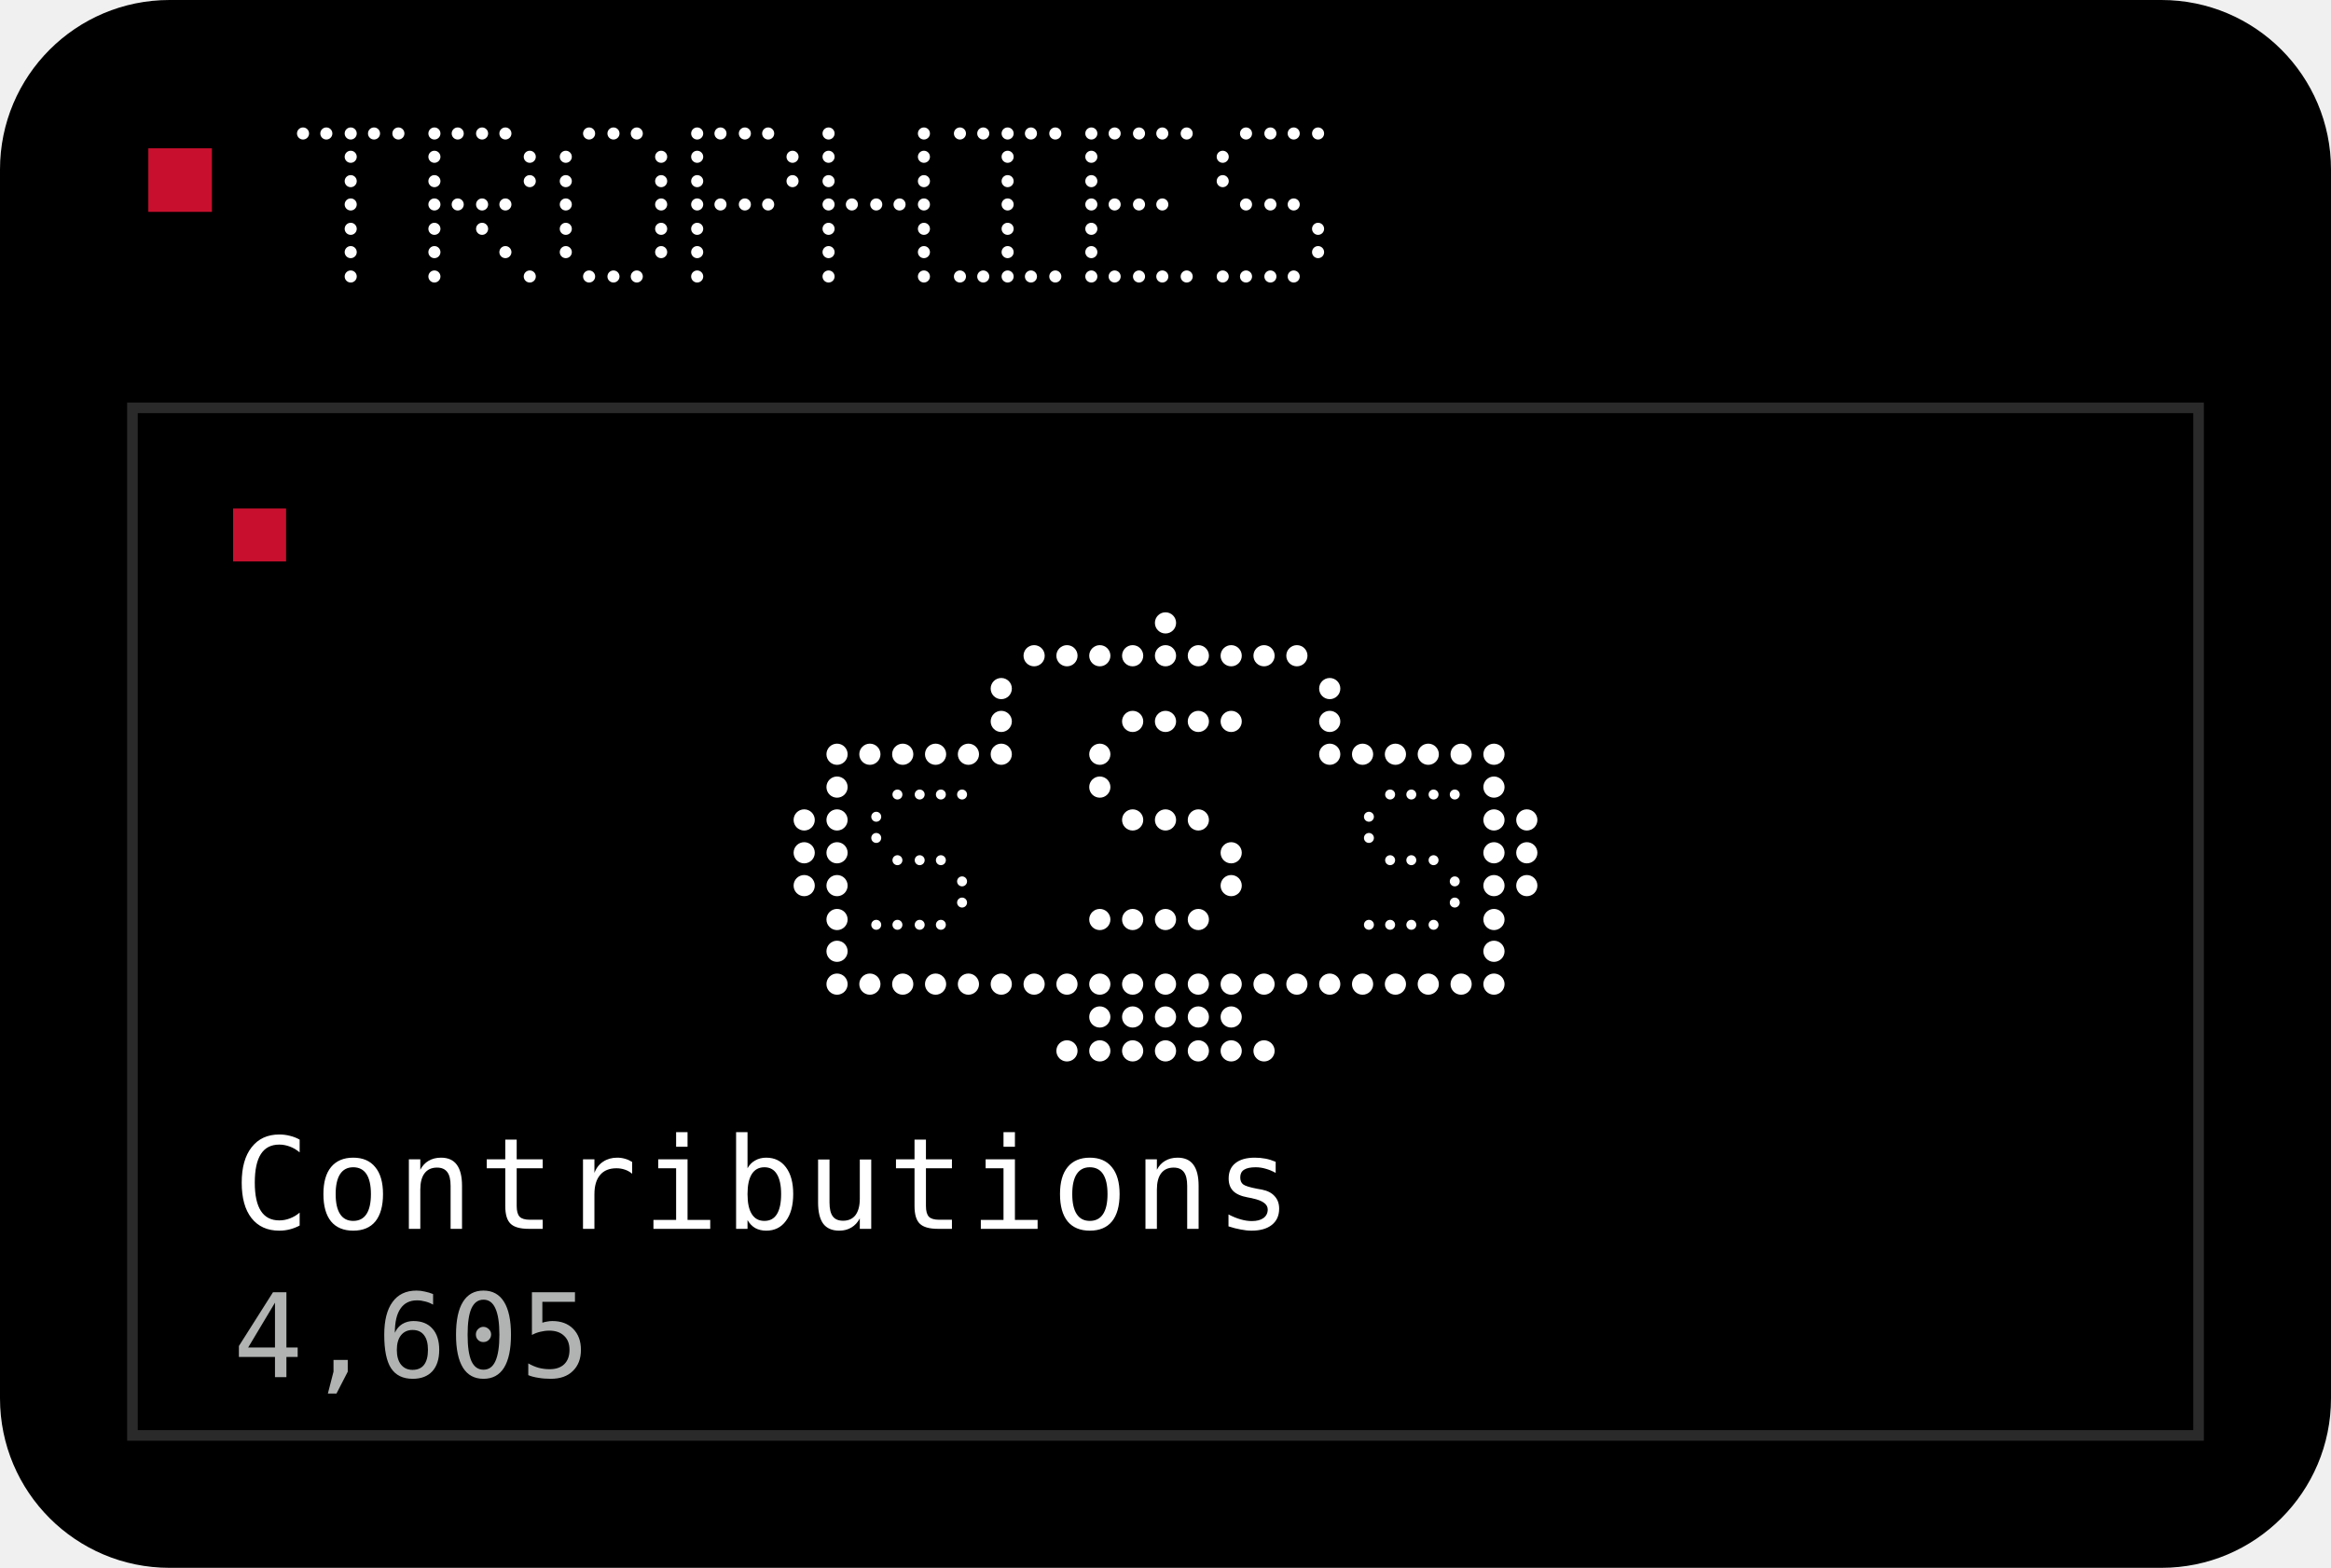
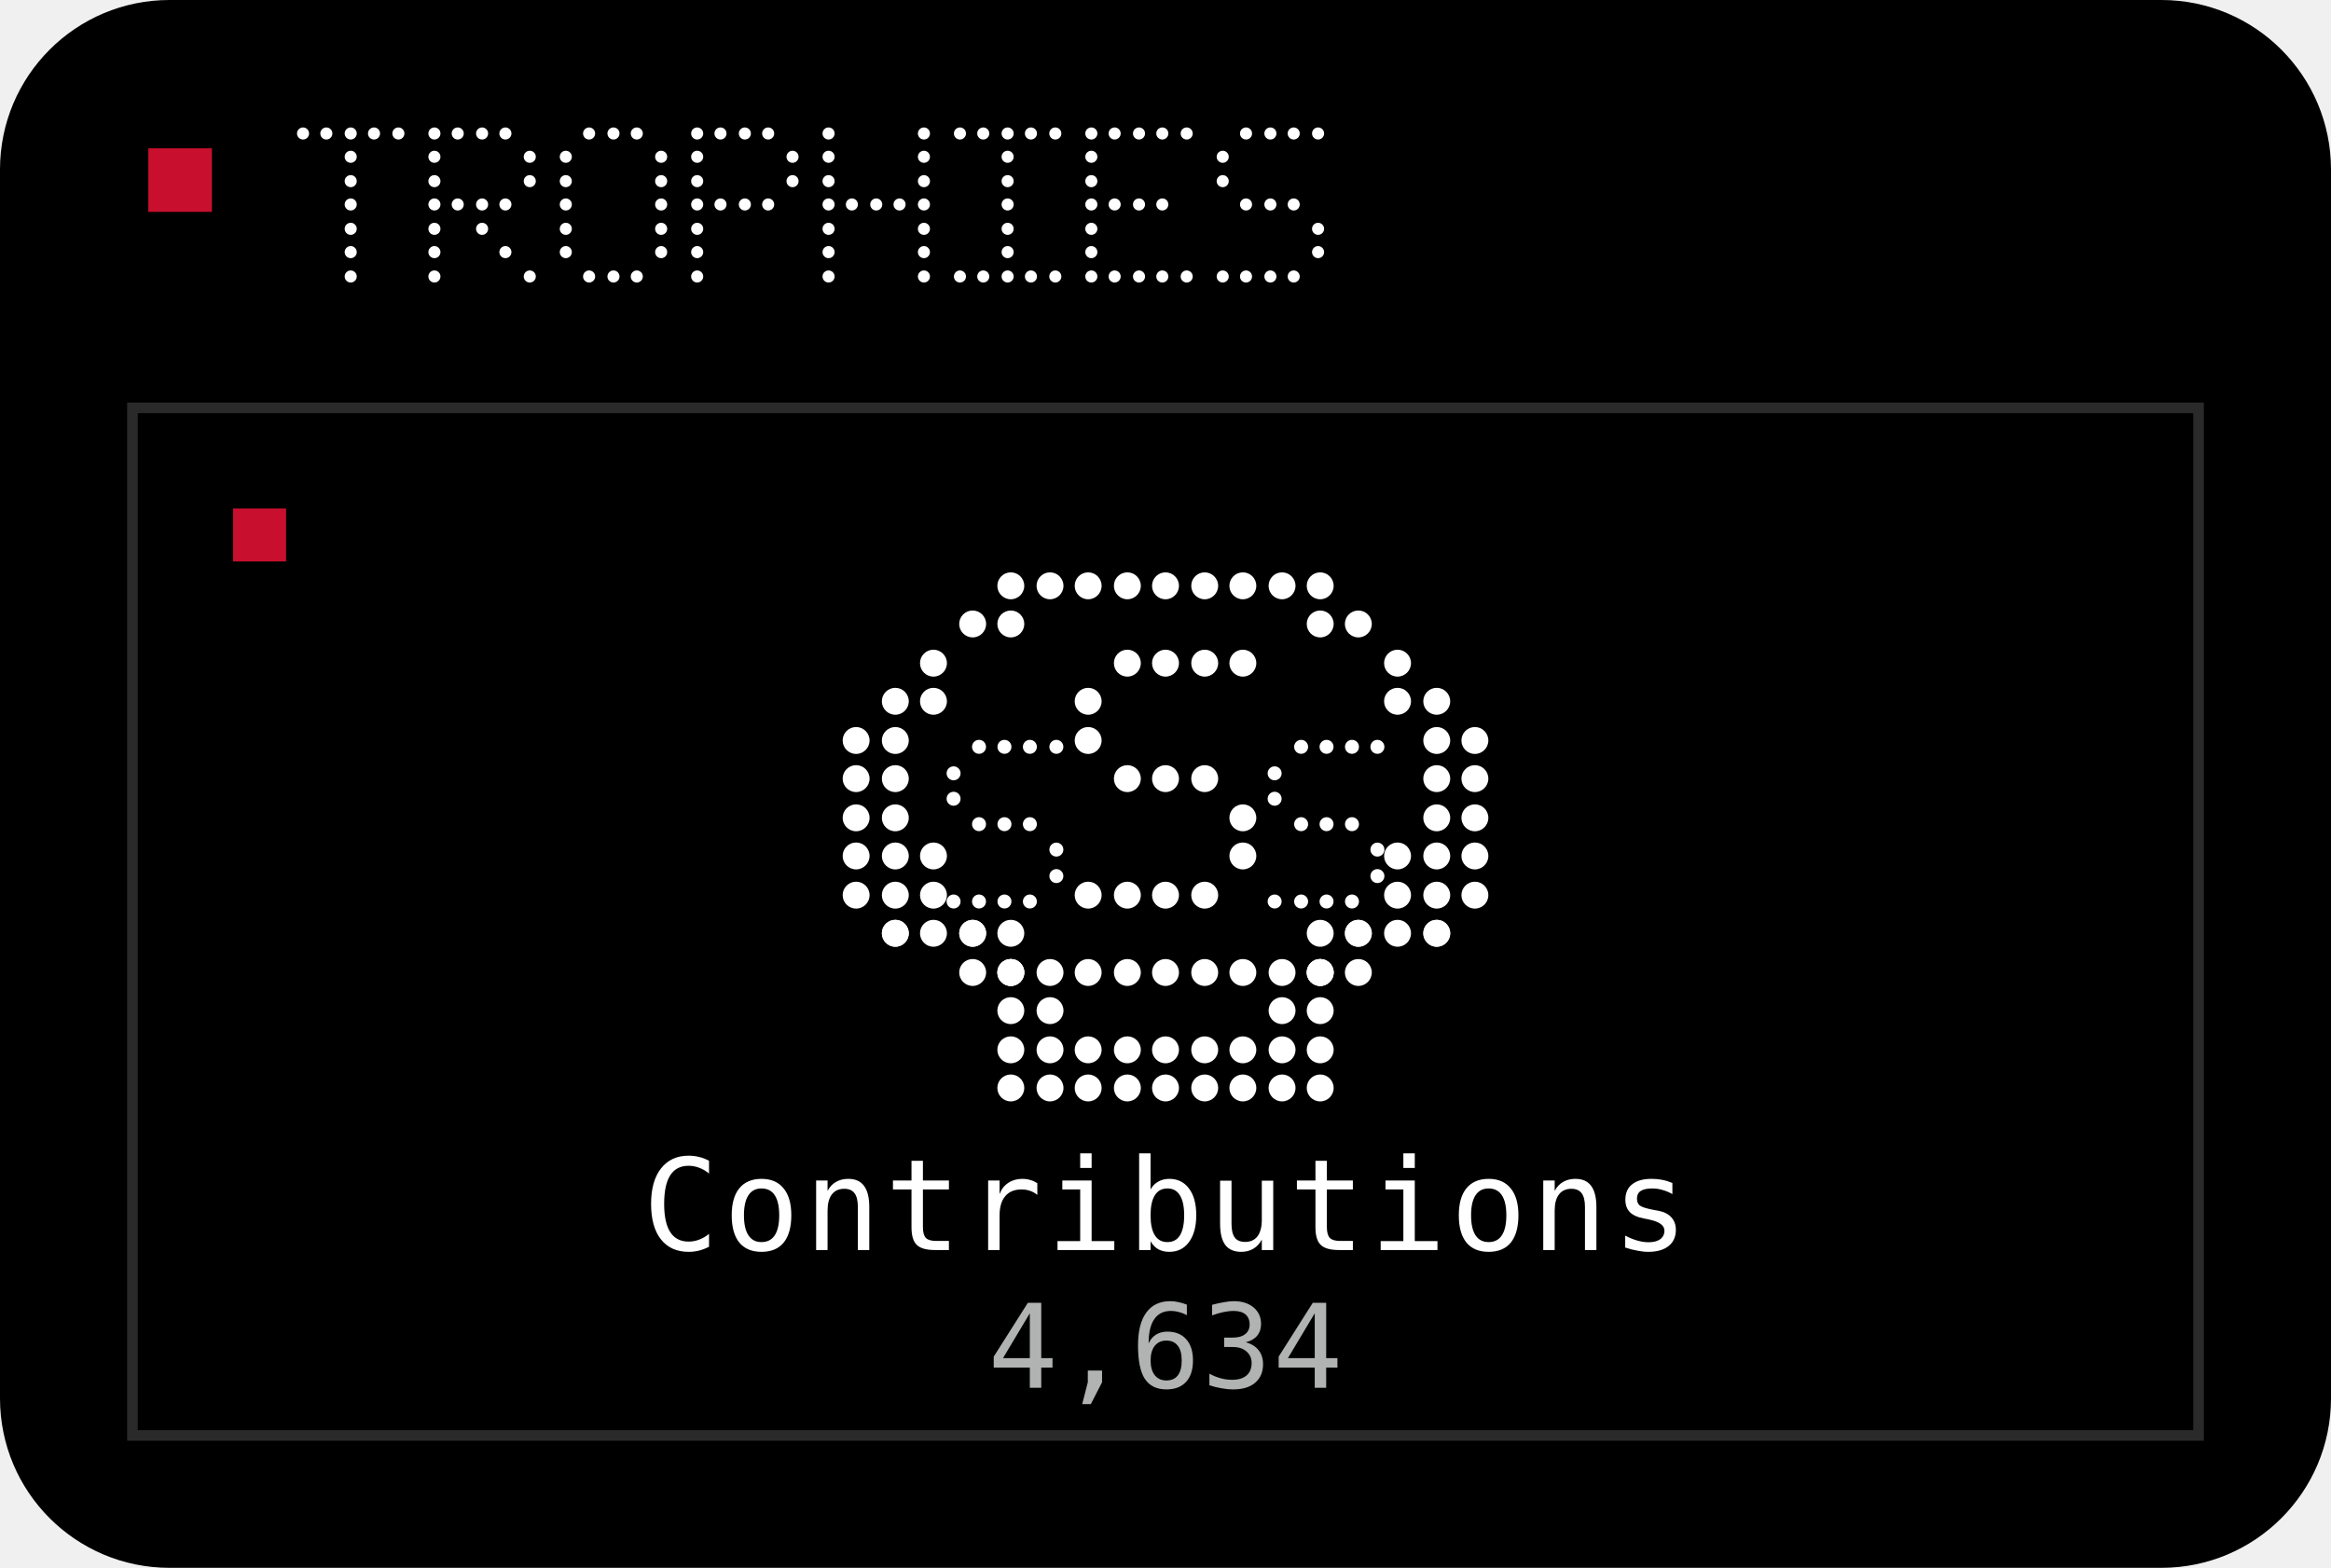
<svg xmlns="http://www.w3.org/2000/svg" width="220" height="148" viewBox="0 0 220 148" role="img">
  <rect width="220" height="148" rx="16" fill="#000000" />
  <rect x="14" y="14" width="6" height="6" fill="#C8102E" />
  <circle cx="28.6" cy="12.6" r="0.57" fill="#FFFFFF" />
  <circle cx="30.8" cy="12.6" r="0.57" fill="#FFFFFF" />
  <circle cx="33.1" cy="12.6" r="0.57" fill="#FFFFFF" />
  <circle cx="35.3" cy="12.6" r="0.57" fill="#FFFFFF" />
  <circle cx="37.6" cy="12.6" r="0.57" fill="#FFFFFF" />
  <circle cx="33.1" cy="14.8" r="0.57" fill="#FFFFFF" />
  <circle cx="33.1" cy="17.1" r="0.57" fill="#FFFFFF" />
  <circle cx="33.1" cy="19.3" r="0.57" fill="#FFFFFF" />
  <circle cx="33.1" cy="21.6" r="0.57" fill="#FFFFFF" />
  <circle cx="33.1" cy="23.8" r="0.57" fill="#FFFFFF" />
  <circle cx="33.1" cy="26.1" r="0.57" fill="#FFFFFF" />
  <circle cx="41.0" cy="12.6" r="0.57" fill="#FFFFFF" />
  <circle cx="43.2" cy="12.6" r="0.57" fill="#FFFFFF" />
  <circle cx="45.5" cy="12.6" r="0.57" fill="#FFFFFF" />
  <circle cx="47.7" cy="12.6" r="0.57" fill="#FFFFFF" />
  <circle cx="41.0" cy="14.8" r="0.57" fill="#FFFFFF" />
  <circle cx="50.0" cy="14.8" r="0.57" fill="#FFFFFF" />
  <circle cx="41.0" cy="17.1" r="0.57" fill="#FFFFFF" />
  <circle cx="50.0" cy="17.1" r="0.57" fill="#FFFFFF" />
  <circle cx="41.0" cy="19.3" r="0.57" fill="#FFFFFF" />
  <circle cx="43.2" cy="19.3" r="0.57" fill="#FFFFFF" />
  <circle cx="45.5" cy="19.3" r="0.57" fill="#FFFFFF" />
  <circle cx="47.7" cy="19.3" r="0.57" fill="#FFFFFF" />
  <circle cx="41.0" cy="21.6" r="0.57" fill="#FFFFFF" />
  <circle cx="45.5" cy="21.6" r="0.57" fill="#FFFFFF" />
  <circle cx="41.0" cy="23.8" r="0.57" fill="#FFFFFF" />
  <circle cx="47.7" cy="23.8" r="0.57" fill="#FFFFFF" />
  <circle cx="41.0" cy="26.1" r="0.57" fill="#FFFFFF" />
  <circle cx="50.0" cy="26.1" r="0.57" fill="#FFFFFF" />
  <circle cx="55.6" cy="12.6" r="0.57" fill="#FFFFFF" />
  <circle cx="57.9" cy="12.6" r="0.57" fill="#FFFFFF" />
  <circle cx="60.1" cy="12.6" r="0.57" fill="#FFFFFF" />
  <circle cx="53.4" cy="14.8" r="0.57" fill="#FFFFFF" />
  <circle cx="62.4" cy="14.8" r="0.57" fill="#FFFFFF" />
  <circle cx="53.4" cy="17.1" r="0.57" fill="#FFFFFF" />
  <circle cx="62.4" cy="17.1" r="0.57" fill="#FFFFFF" />
  <circle cx="53.4" cy="19.3" r="0.57" fill="#FFFFFF" />
  <circle cx="62.4" cy="19.3" r="0.57" fill="#FFFFFF" />
  <circle cx="53.4" cy="21.6" r="0.57" fill="#FFFFFF" />
  <circle cx="62.4" cy="21.6" r="0.57" fill="#FFFFFF" />
  <circle cx="53.4" cy="23.8" r="0.57" fill="#FFFFFF" />
  <circle cx="62.4" cy="23.8" r="0.57" fill="#FFFFFF" />
  <circle cx="55.6" cy="26.1" r="0.57" fill="#FFFFFF" />
  <circle cx="57.9" cy="26.1" r="0.57" fill="#FFFFFF" />
  <circle cx="60.1" cy="26.1" r="0.57" fill="#FFFFFF" />
  <circle cx="65.8" cy="12.6" r="0.57" fill="#FFFFFF" />
  <circle cx="68.0" cy="12.6" r="0.57" fill="#FFFFFF" />
  <circle cx="70.3" cy="12.6" r="0.57" fill="#FFFFFF" />
  <circle cx="72.5" cy="12.6" r="0.57" fill="#FFFFFF" />
  <circle cx="65.8" cy="14.8" r="0.57" fill="#FFFFFF" />
  <circle cx="74.8" cy="14.8" r="0.57" fill="#FFFFFF" />
  <circle cx="65.8" cy="17.1" r="0.57" fill="#FFFFFF" />
  <circle cx="74.8" cy="17.1" r="0.57" fill="#FFFFFF" />
  <circle cx="65.8" cy="19.3" r="0.57" fill="#FFFFFF" />
  <circle cx="68.0" cy="19.3" r="0.57" fill="#FFFFFF" />
  <circle cx="70.3" cy="19.3" r="0.57" fill="#FFFFFF" />
  <circle cx="72.5" cy="19.3" r="0.57" fill="#FFFFFF" />
  <circle cx="65.8" cy="21.6" r="0.57" fill="#FFFFFF" />
  <circle cx="65.8" cy="23.8" r="0.57" fill="#FFFFFF" />
  <circle cx="65.8" cy="26.1" r="0.57" fill="#FFFFFF" />
  <circle cx="78.2" cy="12.6" r="0.57" fill="#FFFFFF" />
  <circle cx="87.2" cy="12.6" r="0.57" fill="#FFFFFF" />
  <circle cx="78.2" cy="14.8" r="0.57" fill="#FFFFFF" />
  <circle cx="87.2" cy="14.8" r="0.57" fill="#FFFFFF" />
  <circle cx="78.2" cy="17.1" r="0.57" fill="#FFFFFF" />
  <circle cx="87.2" cy="17.1" r="0.57" fill="#FFFFFF" />
  <circle cx="78.2" cy="19.3" r="0.57" fill="#FFFFFF" />
  <circle cx="80.4" cy="19.3" r="0.57" fill="#FFFFFF" />
  <circle cx="82.7" cy="19.3" r="0.57" fill="#FFFFFF" />
  <circle cx="84.9" cy="19.3" r="0.57" fill="#FFFFFF" />
  <circle cx="87.2" cy="19.3" r="0.57" fill="#FFFFFF" />
  <circle cx="78.2" cy="21.6" r="0.57" fill="#FFFFFF" />
  <circle cx="87.2" cy="21.6" r="0.57" fill="#FFFFFF" />
  <circle cx="78.2" cy="23.8" r="0.57" fill="#FFFFFF" />
  <circle cx="87.2" cy="23.8" r="0.57" fill="#FFFFFF" />
  <circle cx="78.2" cy="26.1" r="0.57" fill="#FFFFFF" />
  <circle cx="87.2" cy="26.1" r="0.57" fill="#FFFFFF" />
  <circle cx="90.6" cy="12.6" r="0.57" fill="#FFFFFF" />
  <circle cx="92.8" cy="12.6" r="0.57" fill="#FFFFFF" />
  <circle cx="95.1" cy="12.6" r="0.57" fill="#FFFFFF" />
  <circle cx="97.3" cy="12.6" r="0.57" fill="#FFFFFF" />
  <circle cx="99.6" cy="12.6" r="0.57" fill="#FFFFFF" />
  <circle cx="95.1" cy="14.8" r="0.57" fill="#FFFFFF" />
  <circle cx="95.1" cy="17.1" r="0.57" fill="#FFFFFF" />
  <circle cx="95.1" cy="19.3" r="0.57" fill="#FFFFFF" />
  <circle cx="95.1" cy="21.6" r="0.57" fill="#FFFFFF" />
  <circle cx="95.1" cy="23.8" r="0.57" fill="#FFFFFF" />
  <circle cx="90.6" cy="26.1" r="0.57" fill="#FFFFFF" />
  <circle cx="92.8" cy="26.1" r="0.57" fill="#FFFFFF" />
  <circle cx="95.1" cy="26.1" r="0.57" fill="#FFFFFF" />
  <circle cx="97.3" cy="26.1" r="0.57" fill="#FFFFFF" />
  <circle cx="99.6" cy="26.1" r="0.57" fill="#FFFFFF" />
  <circle cx="103.0" cy="12.6" r="0.57" fill="#FFFFFF" />
  <circle cx="105.2" cy="12.6" r="0.57" fill="#FFFFFF" />
  <circle cx="107.5" cy="12.6" r="0.57" fill="#FFFFFF" />
  <circle cx="109.7" cy="12.6" r="0.57" fill="#FFFFFF" />
  <circle cx="112.0" cy="12.6" r="0.57" fill="#FFFFFF" />
  <circle cx="103.0" cy="14.8" r="0.57" fill="#FFFFFF" />
  <circle cx="103.0" cy="17.1" r="0.57" fill="#FFFFFF" />
  <circle cx="103.0" cy="19.3" r="0.57" fill="#FFFFFF" />
  <circle cx="105.2" cy="19.3" r="0.57" fill="#FFFFFF" />
  <circle cx="107.5" cy="19.3" r="0.57" fill="#FFFFFF" />
  <circle cx="109.7" cy="19.3" r="0.57" fill="#FFFFFF" />
  <circle cx="103.0" cy="21.6" r="0.57" fill="#FFFFFF" />
  <circle cx="103.0" cy="23.8" r="0.57" fill="#FFFFFF" />
  <circle cx="103.0" cy="26.1" r="0.57" fill="#FFFFFF" />
  <circle cx="105.2" cy="26.1" r="0.57" fill="#FFFFFF" />
  <circle cx="107.5" cy="26.1" r="0.57" fill="#FFFFFF" />
  <circle cx="109.7" cy="26.1" r="0.57" fill="#FFFFFF" />
  <circle cx="112.0" cy="26.1" r="0.57" fill="#FFFFFF" />
  <circle cx="117.6" cy="12.6" r="0.57" fill="#FFFFFF" />
  <circle cx="119.9" cy="12.6" r="0.57" fill="#FFFFFF" />
  <circle cx="122.1" cy="12.6" r="0.57" fill="#FFFFFF" />
  <circle cx="124.4" cy="12.6" r="0.57" fill="#FFFFFF" />
  <circle cx="115.4" cy="14.8" r="0.57" fill="#FFFFFF" />
  <circle cx="115.4" cy="17.1" r="0.57" fill="#FFFFFF" />
  <circle cx="117.6" cy="19.3" r="0.57" fill="#FFFFFF" />
  <circle cx="119.9" cy="19.3" r="0.57" fill="#FFFFFF" />
  <circle cx="122.1" cy="19.3" r="0.57" fill="#FFFFFF" />
  <circle cx="124.4" cy="21.6" r="0.57" fill="#FFFFFF" />
  <circle cx="124.4" cy="23.8" r="0.57" fill="#FFFFFF" />
  <circle cx="115.4" cy="26.1" r="0.57" fill="#FFFFFF" />
  <circle cx="117.6" cy="26.1" r="0.57" fill="#FFFFFF" />
  <circle cx="119.9" cy="26.1" r="0.57" fill="#FFFFFF" />
  <circle cx="122.1" cy="26.1" r="0.57" fill="#FFFFFF" />
  <rect x="12.5" y="38.5" width="195.0" height="97.0" fill="none" stroke="#2A2A2A" />
  <rect x="22.0" y="48.0" width="5" height="5" fill="#C8102E" />
-   <circle cx="110.0" cy="58.8" r="1.00" fill="#FFFFFF" />
-   <circle cx="97.6" cy="61.9" r="1.00" fill="#FFFFFF" />
-   <circle cx="100.7" cy="61.9" r="1.00" fill="#FFFFFF" />
-   <circle cx="103.8" cy="61.9" r="1.00" fill="#FFFFFF" />
-   <circle cx="106.9" cy="61.9" r="1.00" fill="#FFFFFF" />
-   <circle cx="110.0" cy="61.9" r="1.00" fill="#FFFFFF" />
-   <circle cx="113.1" cy="61.9" r="1.00" fill="#FFFFFF" />
-   <circle cx="116.2" cy="61.9" r="1.00" fill="#FFFFFF" />
-   <circle cx="119.3" cy="61.9" r="1.00" fill="#FFFFFF" />
-   <circle cx="122.4" cy="61.9" r="1.00" fill="#FFFFFF" />
-   <circle cx="94.5" cy="65.0" r="1.00" fill="#FFFFFF" />
-   <circle cx="125.5" cy="65.0" r="1.00" fill="#FFFFFF" />
-   <circle cx="94.5" cy="68.1" r="1.00" fill="#FFFFFF" />
-   <circle cx="125.5" cy="68.1" r="1.00" fill="#FFFFFF" />
-   <circle cx="94.5" cy="71.2" r="1.00" fill="#FFFFFF" />
-   <circle cx="125.5" cy="71.2" r="1.00" fill="#FFFFFF" />
-   <circle cx="82.1" cy="71.2" r="1.00" fill="#FFFFFF" />
-   <circle cx="85.2" cy="71.2" r="1.00" fill="#FFFFFF" />
-   <circle cx="88.3" cy="71.2" r="1.00" fill="#FFFFFF" />
-   <circle cx="91.4" cy="71.2" r="1.00" fill="#FFFFFF" />
-   <circle cx="79.0" cy="71.2" r="1.00" fill="#FFFFFF" />
-   <circle cx="128.6" cy="71.2" r="1.00" fill="#FFFFFF" />
-   <circle cx="131.7" cy="71.2" r="1.00" fill="#FFFFFF" />
-   <circle cx="134.8" cy="71.2" r="1.00" fill="#FFFFFF" />
-   <circle cx="137.9" cy="71.2" r="1.00" fill="#FFFFFF" />
-   <circle cx="141.0" cy="71.2" r="1.00" fill="#FFFFFF" />
-   <circle cx="79.0" cy="74.3" r="1.00" fill="#FFFFFF" />
-   <circle cx="141.0" cy="74.3" r="1.00" fill="#FFFFFF" />
-   <circle cx="79.0" cy="77.4" r="1.00" fill="#FFFFFF" />
-   <circle cx="141.0" cy="77.4" r="1.00" fill="#FFFFFF" />
-   <circle cx="79.0" cy="80.5" r="1.00" fill="#FFFFFF" />
-   <circle cx="141.0" cy="80.5" r="1.00" fill="#FFFFFF" />
-   <circle cx="79.0" cy="83.6" r="1.00" fill="#FFFFFF" />
-   <circle cx="141.0" cy="83.6" r="1.00" fill="#FFFFFF" />
-   <circle cx="79.0" cy="86.8" r="1.00" fill="#FFFFFF" />
-   <circle cx="141.0" cy="86.8" r="1.00" fill="#FFFFFF" />
-   <circle cx="79.0" cy="89.8" r="1.00" fill="#FFFFFF" />
-   <circle cx="141.0" cy="89.8" r="1.00" fill="#FFFFFF" />
-   <circle cx="75.9" cy="77.4" r="1.00" fill="#FFFFFF" />
-   <circle cx="75.9" cy="80.5" r="1.00" fill="#FFFFFF" />
-   <circle cx="75.9" cy="83.6" r="1.00" fill="#FFFFFF" />
-   <circle cx="144.1" cy="77.4" r="1.00" fill="#FFFFFF" />
-   <circle cx="144.1" cy="80.5" r="1.00" fill="#FFFFFF" />
-   <circle cx="144.1" cy="83.6" r="1.00" fill="#FFFFFF" />
-   <circle cx="79.0" cy="92.9" r="1.00" fill="#FFFFFF" />
-   <circle cx="82.1" cy="92.9" r="1.00" fill="#FFFFFF" />
-   <circle cx="85.2" cy="92.9" r="1.00" fill="#FFFFFF" />
-   <circle cx="88.3" cy="92.9" r="1.00" fill="#FFFFFF" />
-   <circle cx="91.4" cy="92.9" r="1.00" fill="#FFFFFF" />
-   <circle cx="94.5" cy="92.9" r="1.00" fill="#FFFFFF" />
-   <circle cx="97.6" cy="92.9" r="1.00" fill="#FFFFFF" />
-   <circle cx="100.7" cy="92.9" r="1.00" fill="#FFFFFF" />
-   <circle cx="103.8" cy="92.9" r="1.00" fill="#FFFFFF" />
-   <circle cx="106.9" cy="92.9" r="1.00" fill="#FFFFFF" />
-   <circle cx="110.0" cy="92.9" r="1.00" fill="#FFFFFF" />
-   <circle cx="113.1" cy="92.9" r="1.00" fill="#FFFFFF" />
-   <circle cx="116.2" cy="92.9" r="1.00" fill="#FFFFFF" />
-   <circle cx="119.3" cy="92.9" r="1.00" fill="#FFFFFF" />
-   <circle cx="122.4" cy="92.9" r="1.00" fill="#FFFFFF" />
-   <circle cx="125.5" cy="92.9" r="1.00" fill="#FFFFFF" />
-   <circle cx="128.6" cy="92.9" r="1.00" fill="#FFFFFF" />
-   <circle cx="131.7" cy="92.9" r="1.00" fill="#FFFFFF" />
-   <circle cx="134.8" cy="92.9" r="1.00" fill="#FFFFFF" />
-   <circle cx="137.9" cy="92.9" r="1.00" fill="#FFFFFF" />
-   <circle cx="141.0" cy="92.9" r="1.00" fill="#FFFFFF" />
-   <circle cx="103.8" cy="96.0" r="1.00" fill="#FFFFFF" />
-   <circle cx="106.9" cy="96.0" r="1.00" fill="#FFFFFF" />
-   <circle cx="110.0" cy="96.0" r="1.00" fill="#FFFFFF" />
-   <circle cx="113.1" cy="96.0" r="1.00" fill="#FFFFFF" />
-   <circle cx="116.2" cy="96.0" r="1.00" fill="#FFFFFF" />
-   <circle cx="100.7" cy="99.2" r="1.00" fill="#FFFFFF" />
-   <circle cx="103.8" cy="99.2" r="1.00" fill="#FFFFFF" />
-   <circle cx="106.9" cy="99.2" r="1.00" fill="#FFFFFF" />
-   <circle cx="110.0" cy="99.2" r="1.00" fill="#FFFFFF" />
-   <circle cx="113.1" cy="99.2" r="1.00" fill="#FFFFFF" />
-   <circle cx="116.2" cy="99.2" r="1.00" fill="#FFFFFF" />
-   <circle cx="119.3" cy="99.2" r="1.00" fill="#FFFFFF" />
-   <circle cx="106.9" cy="68.1" r="1.00" fill="#FFFFFF" />
-   <circle cx="110.0" cy="68.1" r="1.00" fill="#FFFFFF" />
-   <circle cx="113.1" cy="68.1" r="1.00" fill="#FFFFFF" />
-   <circle cx="116.2" cy="68.1" r="1.00" fill="#FFFFFF" />
-   <circle cx="103.8" cy="71.2" r="1.00" fill="#FFFFFF" />
-   <circle cx="103.8" cy="74.3" r="1.00" fill="#FFFFFF" />
-   <circle cx="106.9" cy="77.4" r="1.00" fill="#FFFFFF" />
-   <circle cx="110.0" cy="77.4" r="1.00" fill="#FFFFFF" />
-   <circle cx="113.1" cy="77.4" r="1.00" fill="#FFFFFF" />
-   <circle cx="116.2" cy="80.5" r="1.00" fill="#FFFFFF" />
-   <circle cx="116.2" cy="83.6" r="1.00" fill="#FFFFFF" />
-   <circle cx="103.8" cy="86.8" r="1.00" fill="#FFFFFF" />
-   <circle cx="106.9" cy="86.8" r="1.00" fill="#FFFFFF" />
-   <circle cx="110.0" cy="86.8" r="1.00" fill="#FFFFFF" />
-   <circle cx="113.1" cy="86.8" r="1.00" fill="#FFFFFF" />
-   <circle cx="84.7" cy="75.0" r="0.47" fill="#FFFFFF" />
-   <circle cx="86.8" cy="75.0" r="0.47" fill="#FFFFFF" />
-   <circle cx="88.8" cy="75.0" r="0.47" fill="#FFFFFF" />
-   <circle cx="90.8" cy="75.0" r="0.47" fill="#FFFFFF" />
-   <circle cx="82.7" cy="77.1" r="0.47" fill="#FFFFFF" />
-   <circle cx="82.7" cy="79.1" r="0.47" fill="#FFFFFF" />
-   <circle cx="84.7" cy="81.2" r="0.47" fill="#FFFFFF" />
-   <circle cx="86.8" cy="81.2" r="0.47" fill="#FFFFFF" />
-   <circle cx="88.8" cy="81.2" r="0.47" fill="#FFFFFF" />
-   <circle cx="90.8" cy="83.2" r="0.47" fill="#FFFFFF" />
-   <circle cx="90.8" cy="85.2" r="0.47" fill="#FFFFFF" />
-   <circle cx="82.7" cy="87.3" r="0.47" fill="#FFFFFF" />
-   <circle cx="84.7" cy="87.3" r="0.47" fill="#FFFFFF" />
-   <circle cx="86.8" cy="87.3" r="0.47" fill="#FFFFFF" />
-   <circle cx="88.8" cy="87.3" r="0.47" fill="#FFFFFF" />
-   <circle cx="131.2" cy="75.0" r="0.47" fill="#FFFFFF" />
-   <circle cx="133.2" cy="75.0" r="0.47" fill="#FFFFFF" />
-   <circle cx="135.3" cy="75.0" r="0.47" fill="#FFFFFF" />
-   <circle cx="137.3" cy="75.0" r="0.47" fill="#FFFFFF" />
-   <circle cx="129.2" cy="77.1" r="0.47" fill="#FFFFFF" />
-   <circle cx="129.2" cy="79.1" r="0.47" fill="#FFFFFF" />
-   <circle cx="131.2" cy="81.2" r="0.47" fill="#FFFFFF" />
-   <circle cx="133.2" cy="81.2" r="0.47" fill="#FFFFFF" />
-   <circle cx="135.3" cy="81.2" r="0.47" fill="#FFFFFF" />
-   <circle cx="137.3" cy="83.2" r="0.47" fill="#FFFFFF" />
-   <circle cx="137.3" cy="85.2" r="0.47" fill="#FFFFFF" />
-   <circle cx="129.2" cy="87.3" r="0.47" fill="#FFFFFF" />
-   <circle cx="131.2" cy="87.3" r="0.47" fill="#FFFFFF" />
-   <circle cx="133.2" cy="87.3" r="0.47" fill="#FFFFFF" />
-   <circle cx="135.3" cy="87.3" r="0.47" fill="#FFFFFF" />
-   <text x="22" y="116" fill="#FFFFFF" text-anchor="start" font-family="ui-monospace, Geist Mono, monospace" font-size="12" letter-spacing="0.5" dominant-baseline="auto">Contributions</text>
-   <text x="22" y="130" fill="#B1B3B3" text-anchor="start" font-family="ui-monospace, Geist Mono, monospace" font-size="11" letter-spacing="0.15" dominant-baseline="auto">4,605</text>
+   <circle cx="95.4" cy="55.3" r="1.27" fill="#FFFFFF" />
+   <circle cx="99.1" cy="55.3" r="1.27" fill="#FFFFFF" />
+   <circle cx="102.7" cy="55.3" r="1.27" fill="#FFFFFF" />
+   <circle cx="106.4" cy="55.3" r="1.27" fill="#FFFFFF" />
+   <circle cx="110.0" cy="55.3" r="1.27" fill="#FFFFFF" />
+   <circle cx="113.7" cy="55.3" r="1.27" fill="#FFFFFF" />
+   <circle cx="117.3" cy="55.3" r="1.27" fill="#FFFFFF" />
+   <circle cx="121.0" cy="55.3" r="1.27" fill="#FFFFFF" />
+   <circle cx="124.6" cy="55.3" r="1.27" fill="#FFFFFF" />
+   <circle cx="128.2" cy="58.9" r="1.27" fill="#FFFFFF" />
+   <circle cx="91.8" cy="58.9" r="1.27" fill="#FFFFFF" />
+   <circle cx="95.4" cy="58.9" r="1.27" fill="#FFFFFF" />
+   <circle cx="124.6" cy="58.9" r="1.27" fill="#FFFFFF" />
+   <circle cx="88.1" cy="62.6" r="1.27" fill="#FFFFFF" />
+   <circle cx="131.9" cy="62.6" r="1.27" fill="#FFFFFF" />
+   <circle cx="84.5" cy="66.2" r="1.27" fill="#FFFFFF" />
+   <circle cx="88.1" cy="66.2" r="1.27" fill="#FFFFFF" />
+   <circle cx="131.9" cy="66.2" r="1.27" fill="#FFFFFF" />
+   <circle cx="135.6" cy="66.2" r="1.27" fill="#FFFFFF" />
+   <circle cx="84.5" cy="69.9" r="1.27" fill="#FFFFFF" />
+   <circle cx="135.6" cy="69.9" r="1.27" fill="#FFFFFF" />
+   <circle cx="84.5" cy="73.5" r="1.27" fill="#FFFFFF" />
+   <circle cx="135.6" cy="73.5" r="1.27" fill="#FFFFFF" />
+   <circle cx="84.5" cy="77.2" r="1.27" fill="#FFFFFF" />
+   <circle cx="135.6" cy="77.2" r="1.27" fill="#FFFFFF" />
+   <circle cx="84.5" cy="80.8" r="1.27" fill="#FFFFFF" />
+   <circle cx="88.1" cy="80.8" r="1.27" fill="#FFFFFF" />
+   <circle cx="131.9" cy="80.8" r="1.27" fill="#FFFFFF" />
+   <circle cx="135.6" cy="80.8" r="1.27" fill="#FFFFFF" />
+   <circle cx="88.1" cy="84.5" r="1.27" fill="#FFFFFF" />
+   <circle cx="131.9" cy="84.5" r="1.27" fill="#FFFFFF" />
+   <circle cx="128.2" cy="88.1" r="1.27" fill="#FFFFFF" />
+   <circle cx="91.8" cy="88.1" r="1.27" fill="#FFFFFF" />
+   <circle cx="95.4" cy="88.1" r="1.27" fill="#FFFFFF" />
+   <circle cx="124.6" cy="88.1" r="1.27" fill="#FFFFFF" />
+   <circle cx="95.4" cy="91.8" r="1.27" fill="#FFFFFF" />
+   <circle cx="99.1" cy="91.8" r="1.27" fill="#FFFFFF" />
+   <circle cx="102.7" cy="91.8" r="1.27" fill="#FFFFFF" />
+   <circle cx="106.4" cy="91.8" r="1.27" fill="#FFFFFF" />
+   <circle cx="110.0" cy="91.8" r="1.27" fill="#FFFFFF" />
+   <circle cx="113.7" cy="91.8" r="1.27" fill="#FFFFFF" />
+   <circle cx="117.3" cy="91.8" r="1.27" fill="#FFFFFF" />
+   <circle cx="121.0" cy="91.8" r="1.27" fill="#FFFFFF" />
+   <circle cx="124.6" cy="91.8" r="1.27" fill="#FFFFFF" />
+   <circle cx="80.8" cy="69.9" r="1.27" fill="#FFFFFF" />
+   <circle cx="139.2" cy="69.9" r="1.27" fill="#FFFFFF" />
+   <circle cx="80.8" cy="73.5" r="1.27" fill="#FFFFFF" />
+   <circle cx="139.2" cy="73.5" r="1.27" fill="#FFFFFF" />
+   <circle cx="80.8" cy="77.2" r="1.27" fill="#FFFFFF" />
+   <circle cx="139.2" cy="77.2" r="1.27" fill="#FFFFFF" />
+   <circle cx="80.8" cy="80.8" r="1.27" fill="#FFFFFF" />
+   <circle cx="139.2" cy="80.8" r="1.27" fill="#FFFFFF" />
+   <circle cx="80.8" cy="84.5" r="1.27" fill="#FFFFFF" />
+   <circle cx="139.2" cy="84.5" r="1.27" fill="#FFFFFF" />
+   <circle cx="84.5" cy="84.5" r="1.27" fill="#FFFFFF" />
+   <circle cx="84.5" cy="88.1" r="1.27" fill="#FFFFFF" />
+   <circle cx="84.5" cy="88.1" r="1.27" fill="#FFFFFF" />
+   <circle cx="88.1" cy="88.1" r="1.27" fill="#FFFFFF" />
+   <circle cx="91.8" cy="88.1" r="1.27" fill="#FFFFFF" />
+   <circle cx="91.8" cy="91.8" r="1.27" fill="#FFFFFF" />
+   <circle cx="95.4" cy="91.8" r="1.27" fill="#FFFFFF" />
+   <circle cx="95.4" cy="91.8" r="1.27" fill="#FFFFFF" />
+   <circle cx="95.4" cy="95.4" r="1.27" fill="#FFFFFF" />
+   <circle cx="99.1" cy="95.4" r="1.27" fill="#FFFFFF" />
+   <circle cx="135.6" cy="84.5" r="1.27" fill="#FFFFFF" />
+   <circle cx="135.6" cy="88.1" r="1.27" fill="#FFFFFF" />
+   <circle cx="128.2" cy="88.1" r="1.27" fill="#FFFFFF" />
+   <circle cx="131.9" cy="88.1" r="1.27" fill="#FFFFFF" />
+   <circle cx="135.6" cy="88.1" r="1.27" fill="#FFFFFF" />
+   <circle cx="124.6" cy="91.8" r="1.27" fill="#FFFFFF" />
+   <circle cx="128.2" cy="91.8" r="1.27" fill="#FFFFFF" />
+   <circle cx="124.6" cy="91.8" r="1.27" fill="#FFFFFF" />
+   <circle cx="124.6" cy="95.4" r="1.27" fill="#FFFFFF" />
+   <circle cx="121.0" cy="95.4" r="1.27" fill="#FFFFFF" />
+   <circle cx="95.4" cy="99.1" r="1.27" fill="#FFFFFF" />
+   <circle cx="95.4" cy="102.7" r="1.27" fill="#FFFFFF" />
+   <circle cx="99.1" cy="99.1" r="1.27" fill="#FFFFFF" />
+   <circle cx="99.1" cy="102.7" r="1.27" fill="#FFFFFF" />
+   <circle cx="102.7" cy="99.1" r="1.27" fill="#FFFFFF" />
+   <circle cx="102.7" cy="102.7" r="1.27" fill="#FFFFFF" />
+   <circle cx="106.4" cy="99.1" r="1.27" fill="#FFFFFF" />
+   <circle cx="106.4" cy="102.7" r="1.27" fill="#FFFFFF" />
+   <circle cx="110.0" cy="99.1" r="1.27" fill="#FFFFFF" />
+   <circle cx="110.0" cy="102.7" r="1.27" fill="#FFFFFF" />
+   <circle cx="113.7" cy="99.1" r="1.27" fill="#FFFFFF" />
+   <circle cx="113.7" cy="102.7" r="1.27" fill="#FFFFFF" />
+   <circle cx="117.3" cy="99.1" r="1.27" fill="#FFFFFF" />
+   <circle cx="117.3" cy="102.7" r="1.27" fill="#FFFFFF" />
+   <circle cx="121.0" cy="99.1" r="1.27" fill="#FFFFFF" />
+   <circle cx="121.0" cy="102.7" r="1.27" fill="#FFFFFF" />
+   <circle cx="124.6" cy="99.1" r="1.27" fill="#FFFFFF" />
+   <circle cx="124.6" cy="102.7" r="1.27" fill="#FFFFFF" />
+   <circle cx="92.4" cy="70.5" r="0.66" fill="#FFFFFF" />
+   <circle cx="94.8" cy="70.5" r="0.66" fill="#FFFFFF" />
+   <circle cx="97.2" cy="70.5" r="0.66" fill="#FFFFFF" />
+   <circle cx="99.7" cy="70.5" r="0.66" fill="#FFFFFF" />
+   <circle cx="90.0" cy="73.0" r="0.66" fill="#FFFFFF" />
+   <circle cx="90.0" cy="75.4" r="0.66" fill="#FFFFFF" />
+   <circle cx="92.4" cy="77.8" r="0.66" fill="#FFFFFF" />
+   <circle cx="94.8" cy="77.8" r="0.66" fill="#FFFFFF" />
+   <circle cx="97.2" cy="77.8" r="0.66" fill="#FFFFFF" />
+   <circle cx="99.7" cy="80.2" r="0.66" fill="#FFFFFF" />
+   <circle cx="99.7" cy="82.7" r="0.66" fill="#FFFFFF" />
+   <circle cx="90.0" cy="85.1" r="0.66" fill="#FFFFFF" />
+   <circle cx="92.4" cy="85.1" r="0.66" fill="#FFFFFF" />
+   <circle cx="94.8" cy="85.1" r="0.66" fill="#FFFFFF" />
+   <circle cx="97.2" cy="85.1" r="0.66" fill="#FFFFFF" />
+   <circle cx="106.4" cy="62.6" r="1.27" fill="#FFFFFF" />
+   <circle cx="110.0" cy="62.6" r="1.27" fill="#FFFFFF" />
+   <circle cx="113.7" cy="62.6" r="1.27" fill="#FFFFFF" />
+   <circle cx="117.3" cy="62.6" r="1.27" fill="#FFFFFF" />
+   <circle cx="102.7" cy="66.2" r="1.27" fill="#FFFFFF" />
+   <circle cx="102.7" cy="69.9" r="1.27" fill="#FFFFFF" />
+   <circle cx="106.4" cy="73.5" r="1.27" fill="#FFFFFF" />
+   <circle cx="110.0" cy="73.5" r="1.27" fill="#FFFFFF" />
+   <circle cx="113.7" cy="73.5" r="1.27" fill="#FFFFFF" />
+   <circle cx="117.3" cy="77.2" r="1.27" fill="#FFFFFF" />
+   <circle cx="117.3" cy="80.8" r="1.27" fill="#FFFFFF" />
+   <circle cx="102.7" cy="84.5" r="1.27" fill="#FFFFFF" />
+   <circle cx="106.4" cy="84.5" r="1.27" fill="#FFFFFF" />
+   <circle cx="110.0" cy="84.5" r="1.27" fill="#FFFFFF" />
+   <circle cx="113.7" cy="84.5" r="1.27" fill="#FFFFFF" />
+   <circle cx="122.8" cy="70.5" r="0.66" fill="#FFFFFF" />
+   <circle cx="125.2" cy="70.5" r="0.66" fill="#FFFFFF" />
+   <circle cx="127.6" cy="70.5" r="0.66" fill="#FFFFFF" />
+   <circle cx="130.0" cy="70.5" r="0.66" fill="#FFFFFF" />
+   <circle cx="120.3" cy="73.0" r="0.66" fill="#FFFFFF" />
+   <circle cx="120.3" cy="75.4" r="0.66" fill="#FFFFFF" />
+   <circle cx="122.8" cy="77.8" r="0.66" fill="#FFFFFF" />
+   <circle cx="125.2" cy="77.8" r="0.66" fill="#FFFFFF" />
+   <circle cx="127.6" cy="77.8" r="0.66" fill="#FFFFFF" />
+   <circle cx="130.0" cy="80.2" r="0.66" fill="#FFFFFF" />
+   <circle cx="130.0" cy="82.7" r="0.66" fill="#FFFFFF" />
+   <circle cx="120.3" cy="85.1" r="0.66" fill="#FFFFFF" />
+   <circle cx="122.8" cy="85.1" r="0.66" fill="#FFFFFF" />
+   <circle cx="125.2" cy="85.1" r="0.66" fill="#FFFFFF" />
+   <circle cx="127.6" cy="85.1" r="0.66" fill="#FFFFFF" />
+   <text x="110.0" y="118" fill="#FFFFFF" text-anchor="middle" font-family="ui-monospace, Geist Mono, monospace" font-size="12" letter-spacing="0.4" dominant-baseline="auto">Contributions</text>
+   <text x="110.0" y="131" fill="#B1B3B3" text-anchor="middle" font-family="ui-monospace, Geist Mono, monospace" font-size="11" letter-spacing="0.1" dominant-baseline="auto">4,634</text>
</svg>
